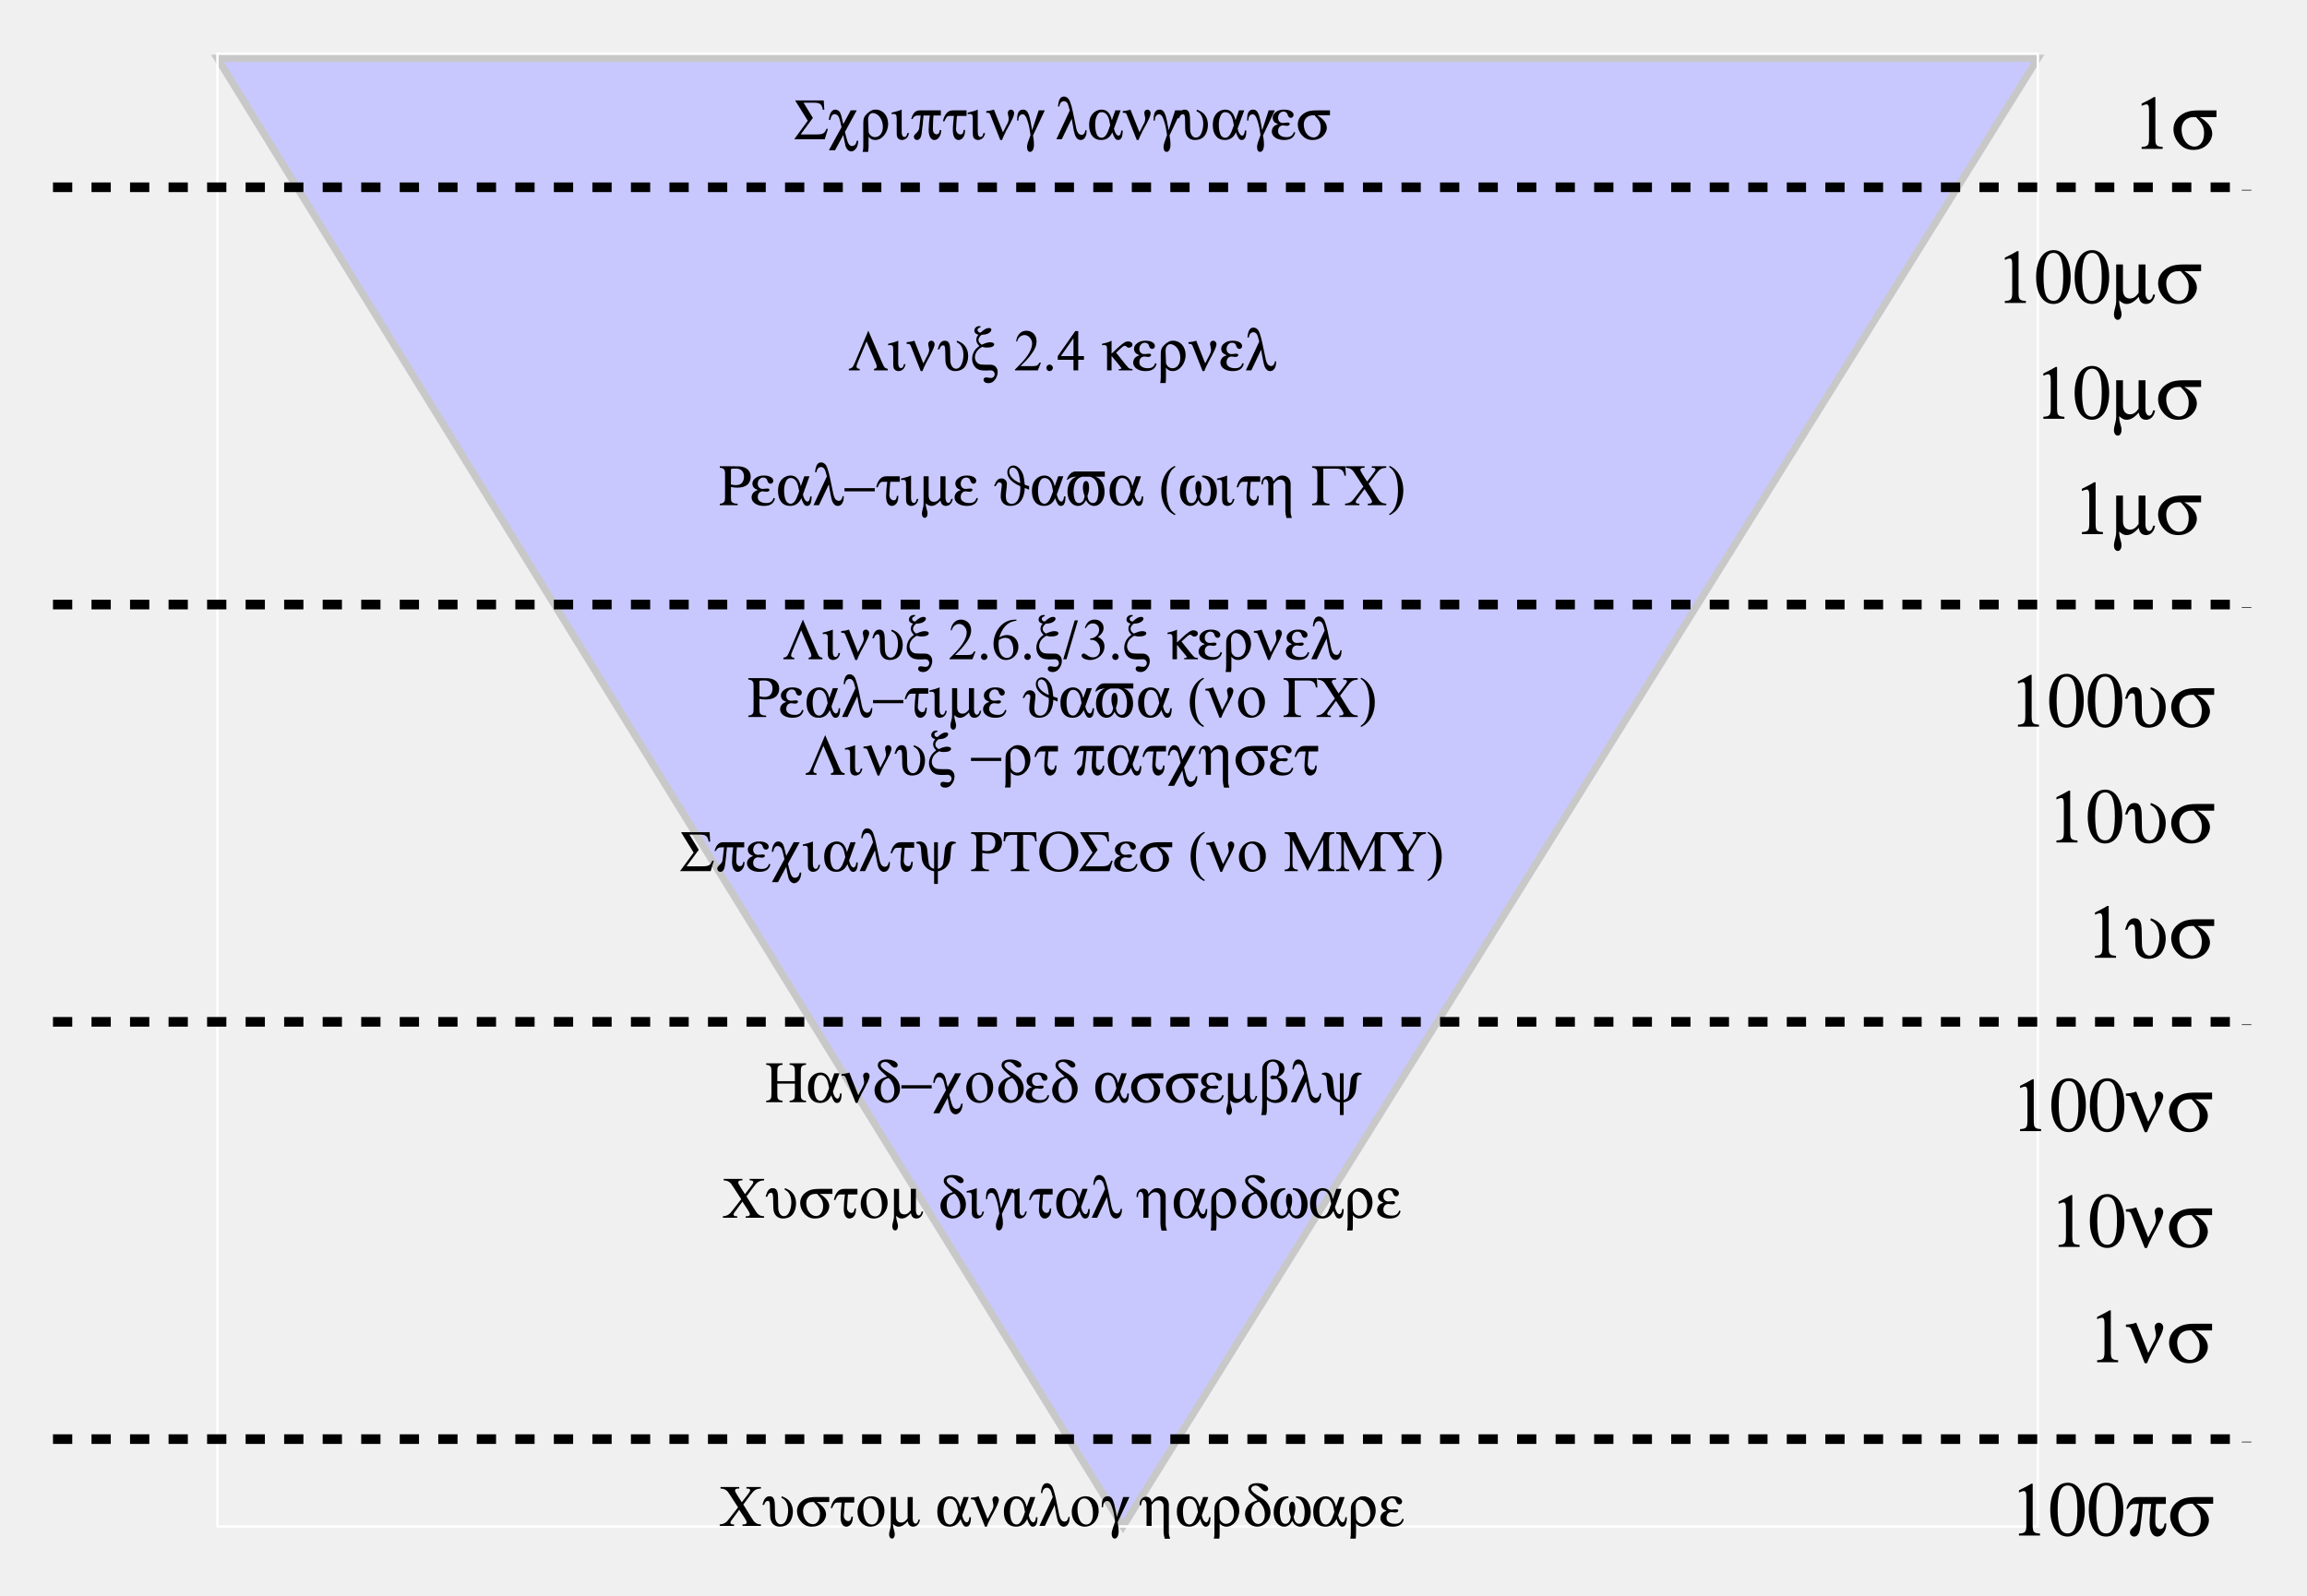
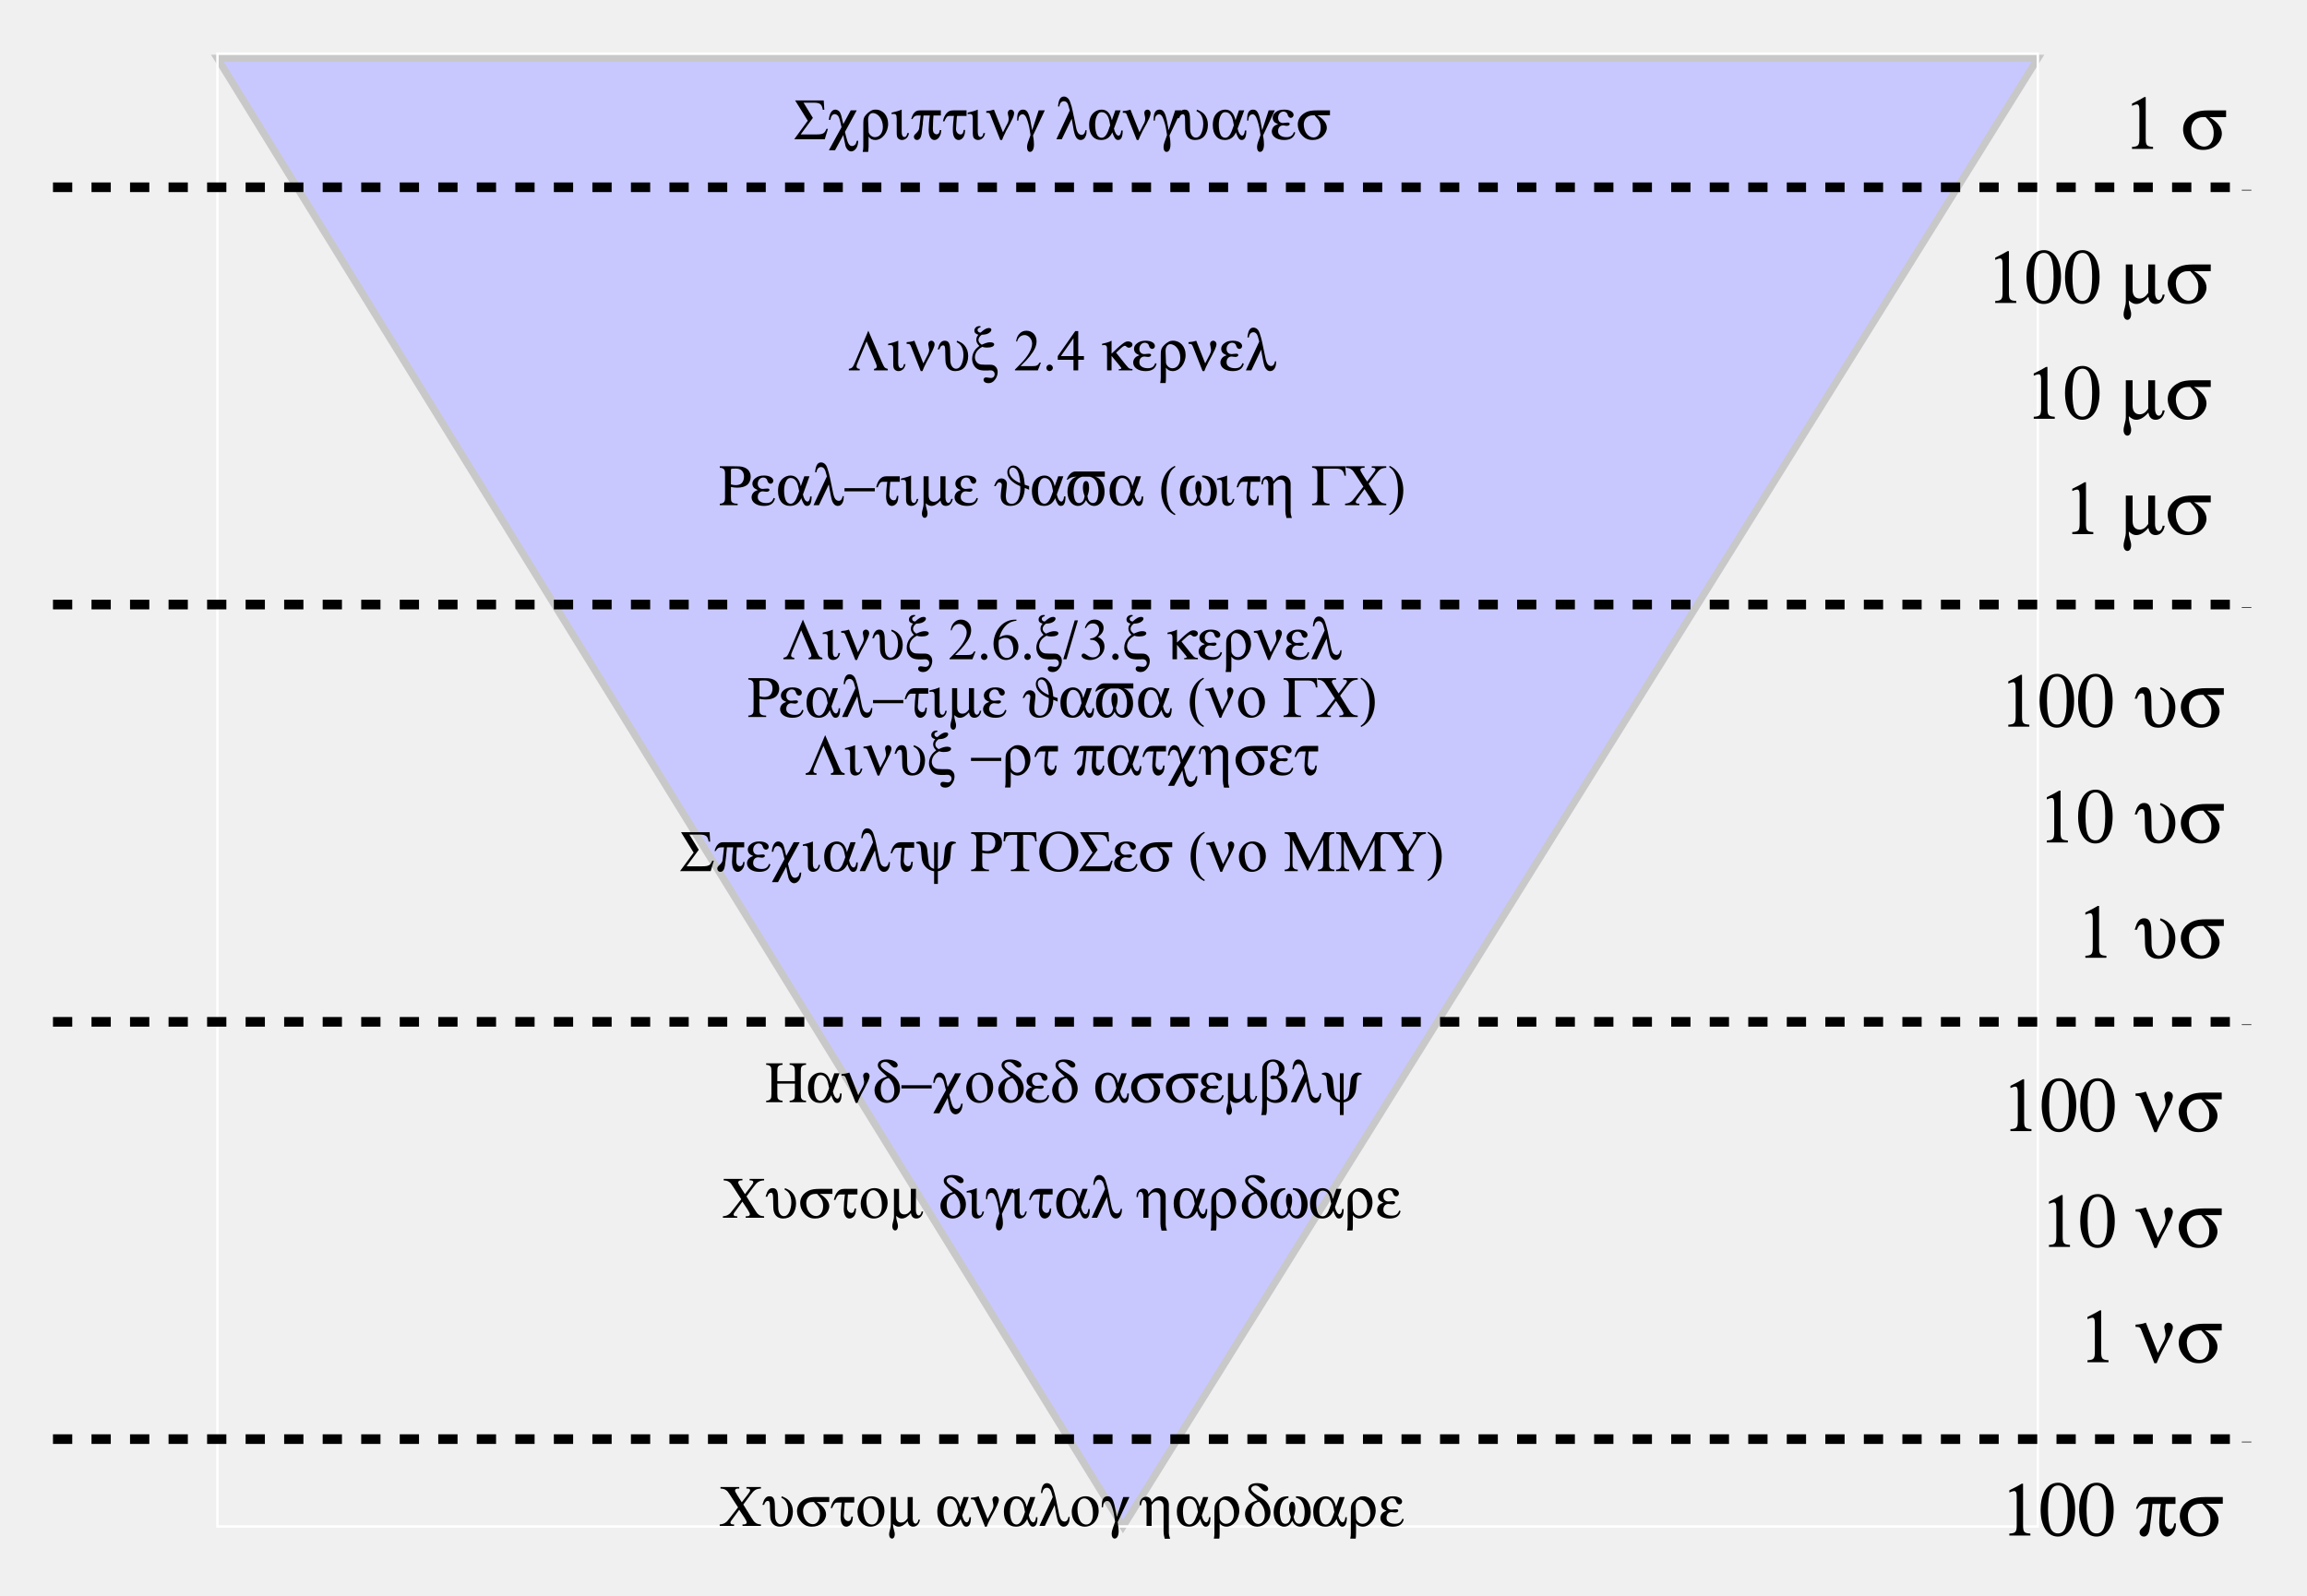
<svg xmlns="http://www.w3.org/2000/svg" width="239.508" height="165.681" viewBox="-2121 -36 3200.646 2200.87" id="svg2" version="1.1">
  <defs id="defs38" />
  <g style="fill:none;stroke-width:0.025in" id="g4" transform="translate(-7456.957,-3429.356)">
    <path style="fill:#c8c8ff;fill-opacity:1;stroke:#c8c8c8;stroke-width:10.023;stroke-linecap:butt;stroke-linejoin:miter;stroke-miterlimit:4;stroke-opacity:1;stroke-dasharray:none" d="m 5637.654,3467.723 2525.522,0 -1269.27,2037.341 z" id="path3004" />
    <rect style="fill:none;stroke:#ffffff;stroke-width:3.341;stroke-miterlimit:4;stroke-opacity:1;stroke-dasharray:none;stroke-dashoffset:0" id="rect3006" width="2525.522" height="2043.851" x="5637.654" y="3461.214" />
    <text xml:space="preserve" style="font-size:10px;font-style:normal;font-variant:normal;font-weight:normal;font-stretch:normal;text-align:center;line-height:125%;letter-spacing:0px;word-spacing:0px;writing-mode:lr-tb;text-anchor:middle;fill:#000000;fill-opacity:1;stroke:none;font-family:Symbol;-inkscape-font-specification:Symbol" x="-111.054" y="364.275" id="text3801" transform="matrix(13.36344,0,0,13.36344,-77.3172,-77.40546)">
      <tspan id="tspan3803" x="-111.054" y="364.275" />
    </text>
    <path style="fill:none;stroke:#000000;stroke-width:1;stroke-linecap:butt;stroke-linejoin:miter;stroke-miterlimit:4;stroke-opacity:1;stroke-dasharray:2, 2;stroke-dashoffset:0" d="m 11.304,17.498 227.734,0 0,0.332" id="path3805" transform="matrix(13.36344,0,0,13.36344,5258.401,3412.805)" />
    <path id="path3843" d="m 5409.456,5383.888 3043.316,0 0,4.443" style="fill:none;stroke:#000000;stroke-width:13.363;stroke-linecap:butt;stroke-linejoin:miter;stroke-miterlimit:4;stroke-opacity:1;stroke-dasharray:26.727, 26.727;stroke-dashoffset:0" />
    <path style="fill:none;stroke:#000000;stroke-width:13.363;stroke-linecap:butt;stroke-linejoin:miter;stroke-miterlimit:4;stroke-opacity:1;stroke-dasharray:26.727, 26.727;stroke-dashoffset:0" d="m 5409.456,4804.806 3043.316,0 0,4.443" id="path3845" />
    <path id="path3847" d="m 5409.456,4225.723 3043.316,0 0,4.443" style="fill:none;stroke:#000000;stroke-width:13.363;stroke-linecap:butt;stroke-linejoin:miter;stroke-miterlimit:4;stroke-opacity:1;stroke-dasharray:26.727, 26.727;stroke-dashoffset:0" />
    <text xml:space="preserve" style="font-size:106.908px;font-style:normal;font-variant:normal;font-weight:normal;font-stretch:normal;text-align:center;line-height:125%;letter-spacing:0px;word-spacing:0px;writing-mode:lr-tb;text-anchor:middle;fill:#000000;fill-opacity:1;stroke:none;font-family:Symbol;-inkscape-font-specification:Symbol" x="8420.455" y="3593.396" id="text3849">
-       <tspan id="tspan3851" x="8420.455" y="3593.396">1s</tspan>
+       <tspan id="tspan3851" x="8420.455" y="3593.396">1 s</tspan>
    </text>
    <text id="text3853" y="4127.933" x="8368.358" style="font-size:106.908px;font-style:normal;font-variant:normal;font-weight:normal;font-stretch:normal;text-align:center;line-height:125%;letter-spacing:0px;word-spacing:0px;writing-mode:lr-tb;text-anchor:middle;fill:#000000;fill-opacity:1;stroke:none;font-family:Symbol;-inkscape-font-specification:Symbol" xml:space="preserve">
-       <tspan y="4127.933" x="8368.358" id="tspan3855">1ms</tspan>
+       <tspan y="4127.933" x="8368.358" id="tspan3855">1 ms</tspan>
    </text>
    <text id="text3861" y="3967.919" x="8341.632" style="font-size:106.908px;font-style:normal;font-variant:normal;font-weight:normal;font-stretch:normal;text-align:center;line-height:125%;letter-spacing:0px;word-spacing:0px;writing-mode:lr-tb;text-anchor:middle;fill:#000000;fill-opacity:1;stroke:none;font-family:Symbol;-inkscape-font-specification:Symbol" xml:space="preserve">
-       <tspan y="3967.919" x="8341.632" id="tspan3863">10ms</tspan>
+       <tspan y="3967.919" x="8341.632" id="tspan3863">10 ms</tspan>
    </text>
    <text xml:space="preserve" style="font-size:106.908px;font-style:normal;font-variant:normal;font-weight:normal;font-stretch:normal;text-align:center;line-height:125%;letter-spacing:0px;word-spacing:0px;writing-mode:lr-tb;text-anchor:middle;fill:#000000;fill-opacity:1;stroke:none;font-family:Symbol;-inkscape-font-specification:Symbol" x="8314.905" y="3807.211" id="text3865">
-       <tspan id="tspan3867" x="8314.905" y="3807.211">100ms</tspan>
+       <tspan id="tspan3867" x="8314.905" y="3807.211">100 ms</tspan>
    </text>
    <text xml:space="preserve" style="font-size:106.908px;font-style:normal;font-variant:normal;font-weight:normal;font-stretch:normal;text-align:center;line-height:125%;letter-spacing:0px;word-spacing:0px;writing-mode:lr-tb;text-anchor:middle;fill:#000000;fill-opacity:1;stroke:none;font-family:Symbol;-inkscape-font-specification:Symbol" x="8386.524" y="4715.928" id="text3869">
-       <tspan id="tspan3871" x="8386.524" y="4715.928">1us</tspan>
+       <tspan id="tspan3871" x="8386.524" y="4715.928">1 us</tspan>
    </text>
    <text xml:space="preserve" style="font-size:106.908px;font-style:normal;font-variant:normal;font-weight:normal;font-stretch:normal;text-align:center;line-height:125%;letter-spacing:0px;word-spacing:0px;writing-mode:lr-tb;text-anchor:middle;fill:#000000;fill-opacity:1;stroke:none;font-family:Symbol;-inkscape-font-specification:Symbol" x="8359.798" y="4555.914" id="text3873">
-       <tspan id="tspan3875" x="8359.798" y="4555.914">10us</tspan>
+       <tspan id="tspan3875" x="8359.798" y="4555.914">10 us</tspan>
    </text>
    <text id="text3877" y="4395.204" x="8333.071" style="font-size:106.908px;font-style:normal;font-variant:normal;font-weight:normal;font-stretch:normal;text-align:center;line-height:125%;letter-spacing:0px;word-spacing:0px;writing-mode:lr-tb;text-anchor:middle;fill:#000000;fill-opacity:1;stroke:none;font-family:Symbol;-inkscape-font-specification:Symbol" xml:space="preserve">
-       <tspan y="4395.204" x="8333.071" id="tspan3879">100us</tspan>
+       <tspan y="4395.204" x="8333.071" id="tspan3879">100 us</tspan>
    </text>
    <text id="text3881" y="5277.196" x="8386.524" style="font-size:106.908px;font-style:normal;font-variant:normal;font-weight:normal;font-stretch:normal;text-align:center;line-height:125%;letter-spacing:0px;word-spacing:0px;writing-mode:lr-tb;text-anchor:middle;fill:#000000;fill-opacity:1;stroke:none;font-family:Symbol;-inkscape-font-specification:Symbol" xml:space="preserve">
-       <tspan y="5277.196" x="8386.524" id="tspan3883">1ns</tspan>
+       <tspan y="5277.196" x="8386.524" id="tspan3883">1 ns</tspan>
    </text>
    <text id="text3885" y="5117.182" x="8359.798" style="font-size:106.908px;font-style:normal;font-variant:normal;font-weight:normal;font-stretch:normal;text-align:center;line-height:125%;letter-spacing:0px;word-spacing:0px;writing-mode:lr-tb;text-anchor:middle;fill:#000000;fill-opacity:1;stroke:none;font-family:Symbol;-inkscape-font-specification:Symbol" xml:space="preserve">
-       <tspan y="5117.182" x="8359.798" id="tspan3887">10ns</tspan>
+       <tspan y="5117.182" x="8359.798" id="tspan3887">10 ns</tspan>
    </text>
    <text xml:space="preserve" style="font-size:106.908px;font-style:normal;font-variant:normal;font-weight:normal;font-stretch:normal;text-align:center;line-height:125%;letter-spacing:0px;word-spacing:0px;writing-mode:lr-tb;text-anchor:middle;fill:#000000;fill-opacity:1;stroke:none;font-family:Symbol;-inkscape-font-specification:Symbol" x="8333.071" y="4956.472" id="text3889">
-       <tspan id="tspan3891" x="8333.071" y="4956.472">100ns</tspan>
+       <tspan id="tspan3891" x="8333.071" y="4956.472">100 ns</tspan>
    </text>
    <text id="text3893" y="5517.74" x="8333.071" style="font-size:106.908px;font-style:normal;font-variant:normal;font-weight:normal;font-stretch:normal;text-align:center;line-height:125%;letter-spacing:0px;word-spacing:0px;writing-mode:lr-tb;text-anchor:middle;fill:#000000;fill-opacity:1;stroke:none;font-family:Symbol;-inkscape-font-specification:Symbol" xml:space="preserve">
-       <tspan y="5517.74" x="8333.071" id="tspan3895">100ps</tspan>
+       <tspan y="5517.74" x="8333.071" id="tspan3895">100 ps</tspan>
    </text>
    <text xml:space="preserve" style="font-size:10px;font-style:normal;font-variant:normal;font-weight:normal;font-stretch:normal;text-align:center;line-height:125%;letter-spacing:0px;word-spacing:0px;writing-mode:lr-tb;text-anchor:middle;fill:#000000;fill-opacity:1;stroke:none;font-family:Symbol;-inkscape-font-specification:Symbol" x="122.345" y="12.511" id="text3897" transform="matrix(13.36344,0,0,13.36344,5258.401,3412.805)">
      <tspan id="tspan3899" x="122.345" y="12.511" style="font-size:6px">Scripting languages</tspan>
    </text>
    <text xml:space="preserve" style="font-size:10px;font-style:normal;font-variant:normal;font-weight:normal;font-stretch:normal;text-align:center;line-height:125%;letter-spacing:0px;word-spacing:0px;writing-mode:lr-tb;text-anchor:middle;fill:#000000;fill-opacity:1;stroke:none;font-family:Symbol;-inkscape-font-specification:Symbol" x="121.015" y="33.789" id="text3901" transform="matrix(13.36344,0,0,13.36344,5258.401,3412.805)">
      <tspan id="tspan3903" x="121.015" y="33.789" />
    </text>
    <text id="text3905" y="3900.72" x="6893.35" style="font-size:133.634px;font-style:normal;font-variant:normal;font-weight:normal;font-stretch:normal;text-align:center;line-height:125%;letter-spacing:0px;word-spacing:0px;writing-mode:lr-tb;text-anchor:middle;fill:#000000;fill-opacity:1;stroke:none;font-family:Symbol;-inkscape-font-specification:Symbol" xml:space="preserve">
      <tspan style="font-size:80.181px" y="3900.72" x="6893.35" id="tspan3907">Linux 2.4 kernel</tspan>
    </text>
    <text xml:space="preserve" style="font-size:133.634px;font-style:normal;font-variant:normal;font-weight:normal;font-stretch:normal;text-align:center;line-height:125%;letter-spacing:0px;word-spacing:0px;writing-mode:lr-tb;text-anchor:middle;fill:#000000;fill-opacity:1;stroke:none;font-family:Symbol;-inkscape-font-specification:Symbol" x="6893.35" y="4087.807" id="text3909">
      <tspan id="tspan3911" x="6893.35" y="4087.807" style="font-size:80.181px">Real-time Java (with GC)</tspan>
    </text>
    <text xml:space="preserve" style="font-size:133.634px;font-style:normal;font-variant:normal;font-weight:normal;font-stretch:normal;text-align:center;line-height:125%;letter-spacing:0px;word-spacing:0px;writing-mode:lr-tb;text-anchor:middle;fill:#000000;fill-opacity:1;stroke:none;font-family:Symbol;-inkscape-font-specification:Symbol" x="6893.35" y="4301.623" id="text3913">
      <tspan id="tspan3915" x="6893.35" y="4301.623" style="font-size:80.181px">Linux 2.6.x/3.x kernel</tspan>
    </text>
    <text id="text3917" y="4381.805" x="6893.35" style="font-size:133.634px;font-style:normal;font-variant:normal;font-weight:normal;font-stretch:normal;text-align:center;line-height:125%;letter-spacing:0px;word-spacing:0px;writing-mode:lr-tb;text-anchor:middle;fill:#000000;fill-opacity:1;stroke:none;font-family:Symbol;-inkscape-font-specification:Symbol" xml:space="preserve">
      <tspan style="font-size:80.181px" y="4381.805" x="6893.35" id="tspan3919">Real-time Java (no GC)</tspan>
    </text>
    <text id="text3921" y="4461.986" x="6893.35" style="font-size:133.634px;font-style:normal;font-variant:normal;font-weight:normal;font-stretch:normal;text-align:center;line-height:125%;letter-spacing:0px;word-spacing:0px;writing-mode:lr-tb;text-anchor:middle;fill:#000000;fill-opacity:1;stroke:none;font-family:Symbol;-inkscape-font-specification:Symbol" xml:space="preserve">
      <tspan style="font-size:80.181px" y="4461.986" x="6893.35" id="tspan3923">Linux -rt patchset</tspan>
    </text>
    <text xml:space="preserve" style="font-size:133.634px;font-style:normal;font-variant:normal;font-weight:normal;font-stretch:normal;text-align:center;line-height:125%;letter-spacing:0px;word-spacing:0px;writing-mode:lr-tb;text-anchor:middle;fill:#000000;fill-opacity:1;stroke:none;font-family:Symbol;-inkscape-font-specification:Symbol" x="6893.35" y="4595.621" id="text3925">
      <tspan id="tspan3927" x="6893.35" y="4595.621" style="font-size:80.181px">Specialty RTOSes (no MMU)</tspan>
    </text>
    <text id="text3929" y="4916.346" x="6893.35" style="font-size:133.634px;font-style:normal;font-variant:normal;font-weight:normal;font-stretch:normal;text-align:center;line-height:125%;letter-spacing:0px;word-spacing:0px;writing-mode:lr-tb;text-anchor:middle;fill:#000000;fill-opacity:1;stroke:none;font-family:Symbol;-inkscape-font-specification:Symbol" xml:space="preserve">
      <tspan style="font-size:80.181px" y="4916.346" x="6893.35" id="tspan3931">Hand-coded assembly</tspan>
    </text>
    <text xml:space="preserve" style="font-size:133.634px;font-style:normal;font-variant:normal;font-weight:normal;font-stretch:normal;text-align:center;line-height:125%;letter-spacing:0px;word-spacing:0px;writing-mode:lr-tb;text-anchor:middle;fill:#000000;fill-opacity:1;stroke:none;font-family:Symbol;-inkscape-font-specification:Symbol" x="6893.35" y="5076.708" id="text3933">
      <tspan id="tspan3935" x="6893.35" y="5076.708" style="font-size:80.181px">Custom digital hardware</tspan>
    </text>
    <text id="text3937" y="5504.341" x="6893.35" style="font-size:133.634px;font-style:normal;font-variant:normal;font-weight:normal;font-stretch:normal;text-align:center;line-height:125%;letter-spacing:0px;word-spacing:0px;writing-mode:lr-tb;text-anchor:middle;fill:#000000;fill-opacity:1;stroke:none;font-family:Symbol;-inkscape-font-specification:Symbol" xml:space="preserve">
      <tspan style="font-size:80.181px" y="5504.341" x="6893.35" id="tspan3939">Custom analog hardware</tspan>
    </text>
  </g>
</svg>
